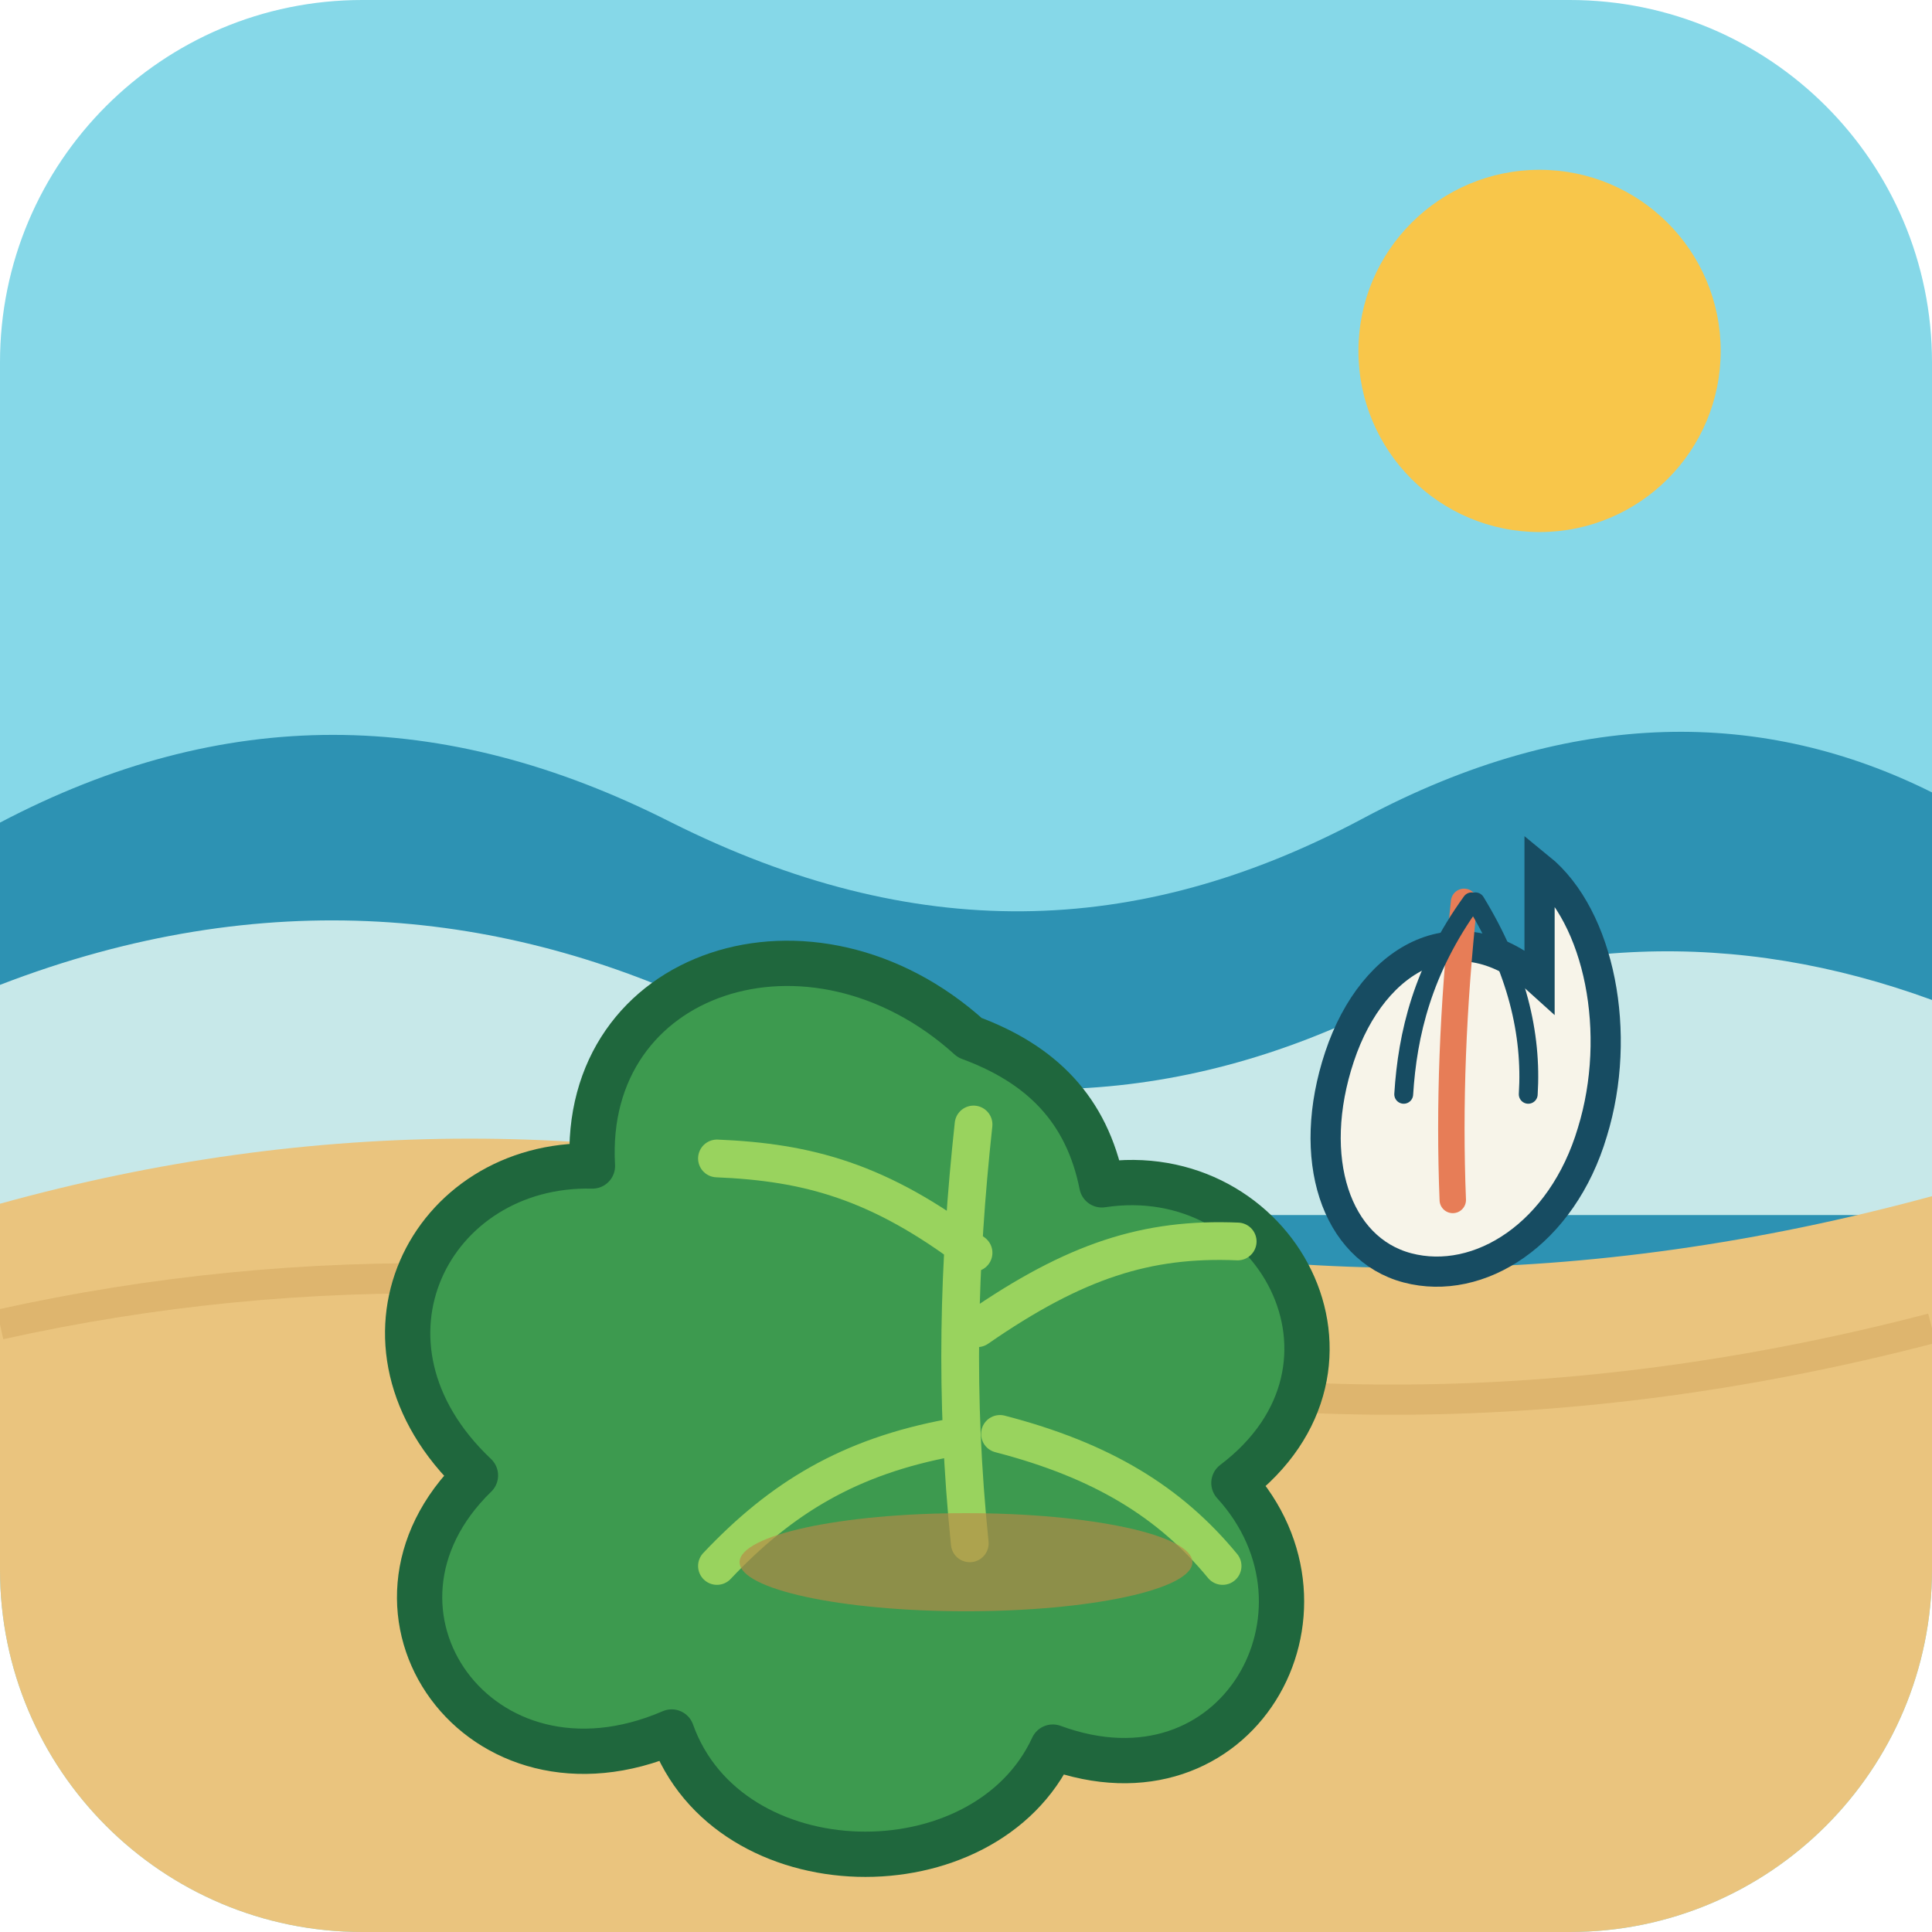
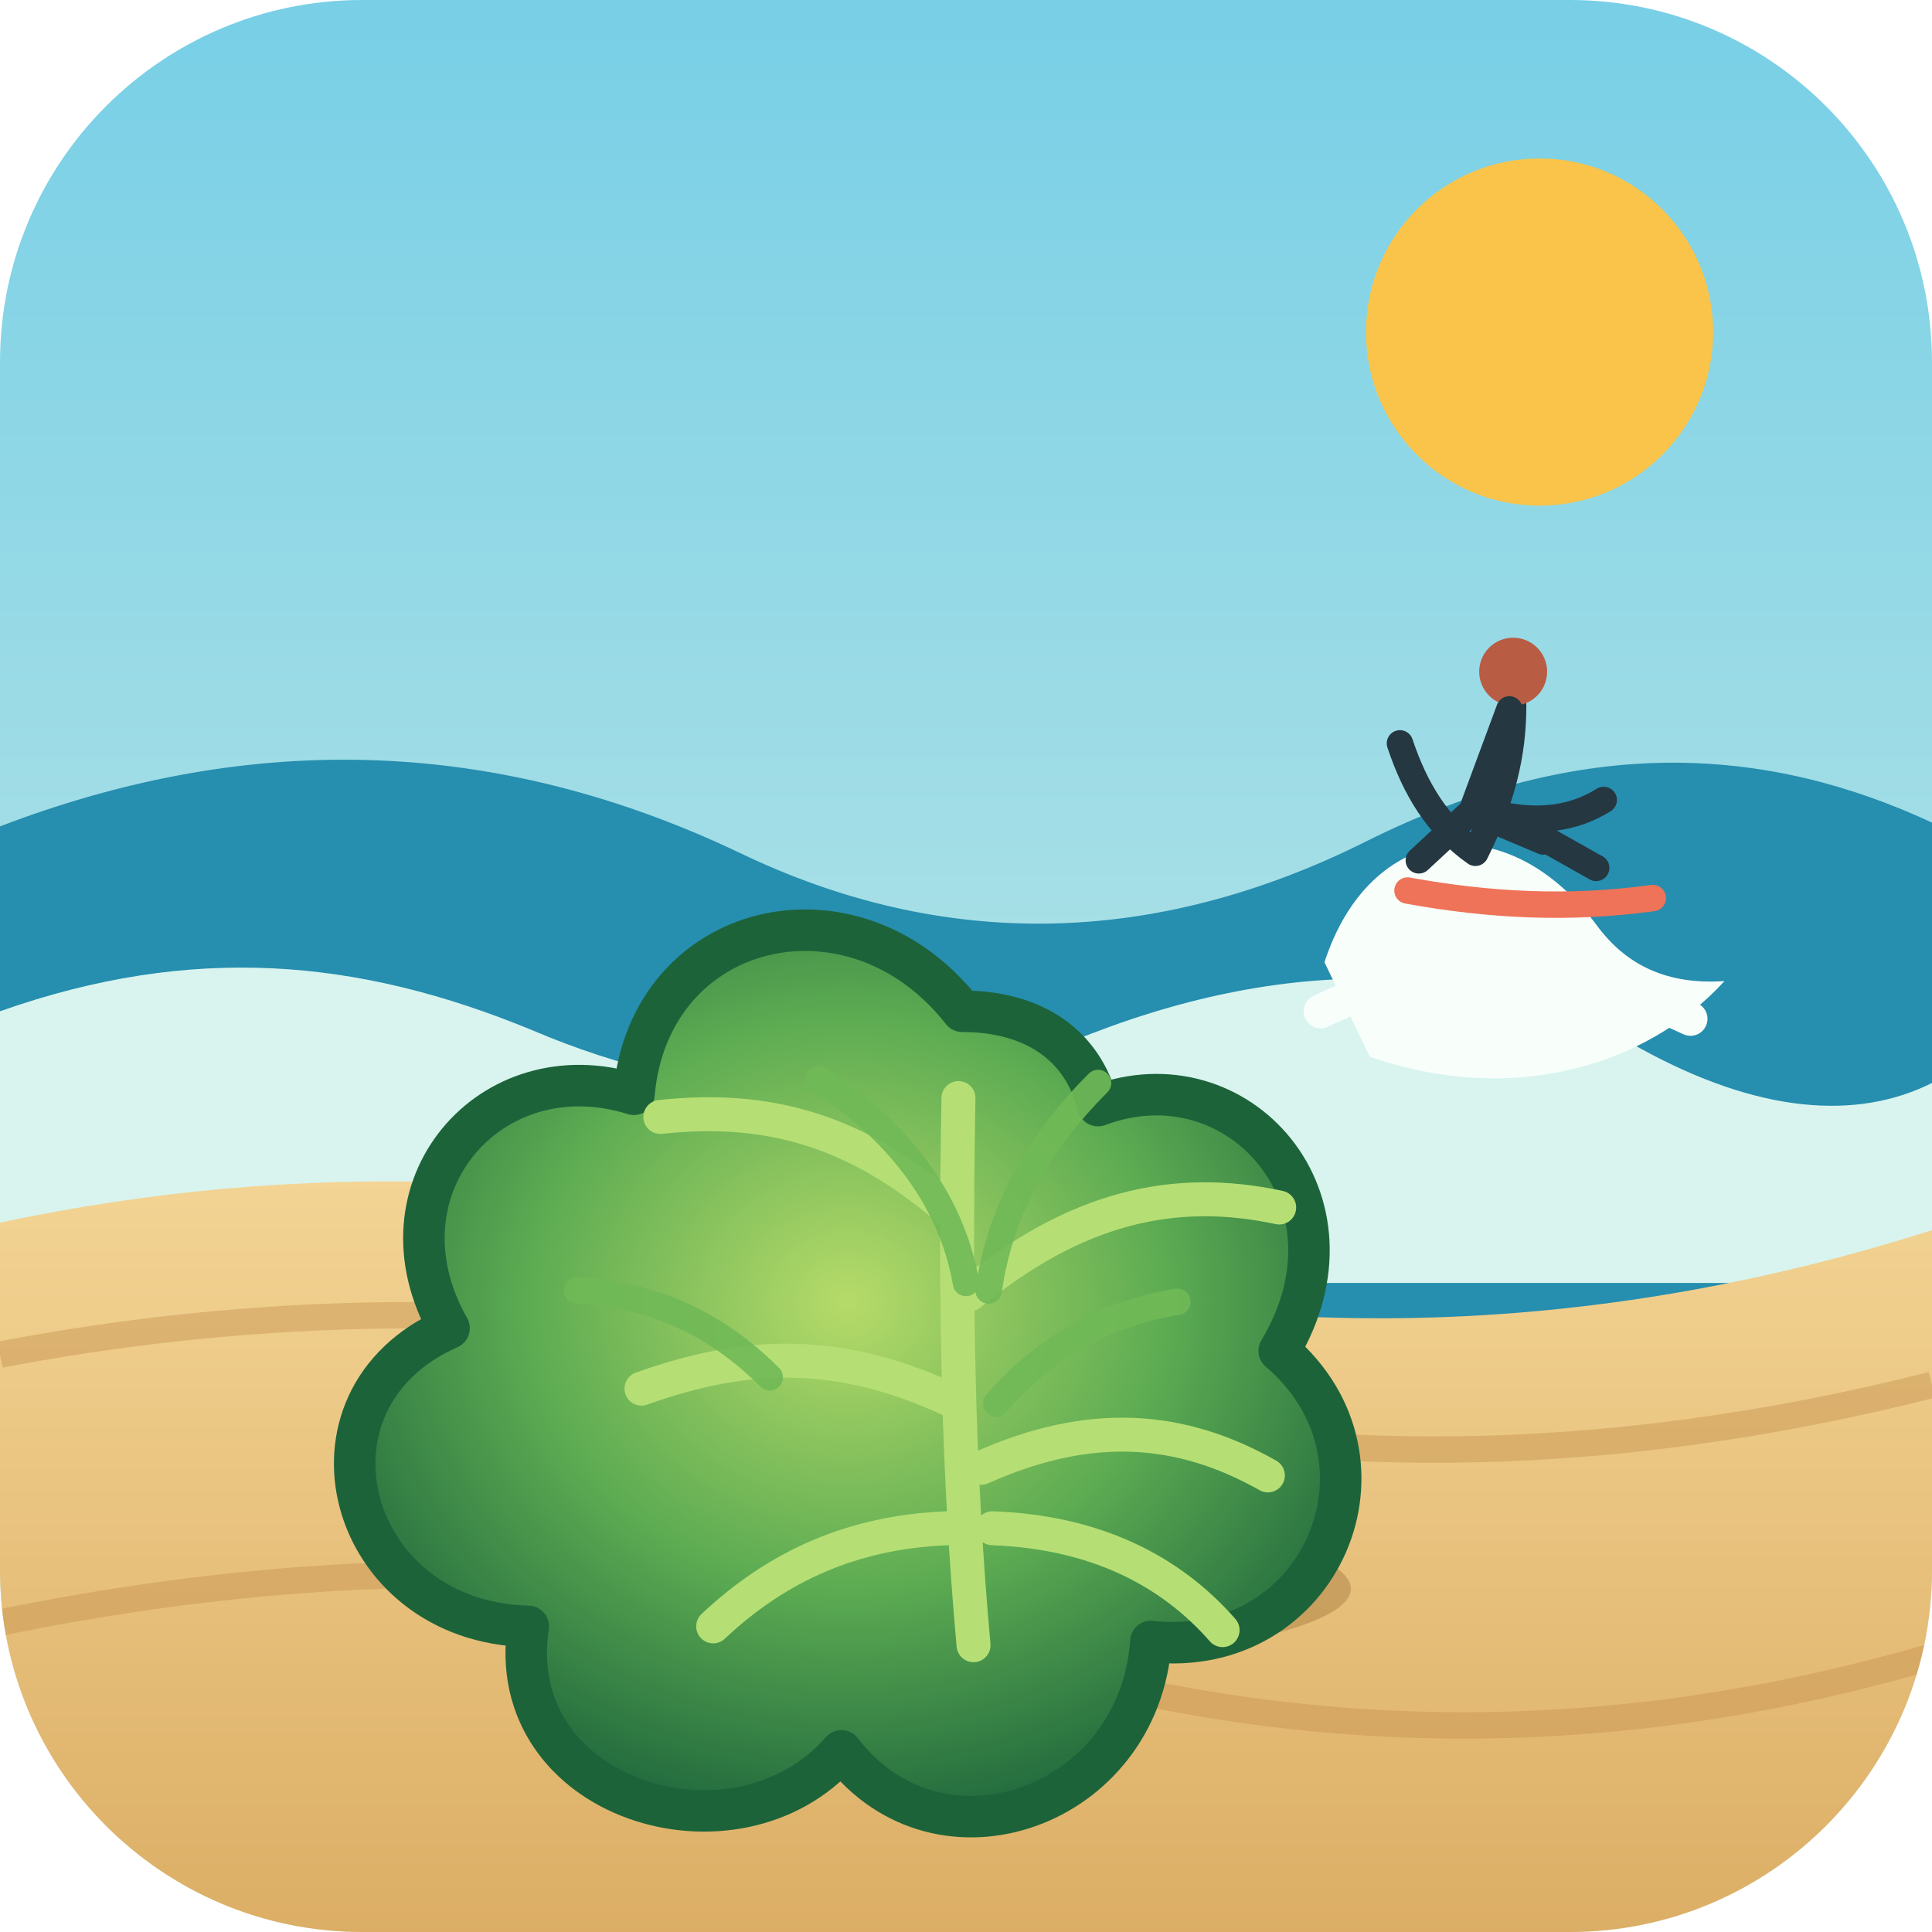
- <svg xmlns="http://www.w3.org/2000/svg" viewBox="0 0 512 512" role="img" aria-label="Green lettuce growing on a Florianopolis beach beside a surfboard">
+ <svg xmlns="http://www.w3.org/2000/svg" viewBox="0 0 512 512" role="img" aria-label="Lettuce head growing on a Florianopolis beach with a surfer riding a wave">
  <defs>
    <clipPath id="corner">
      <rect width="512" height="512" rx="96" />
    </clipPath>
+     <linearGradient id="sky" x1="0" y1="0" x2="0" y2="1">
+       <stop stop-color="#77cfe6" />
+       <stop offset="1" stop-color="#d9f0e6" />
+     </linearGradient>
+     <linearGradient id="sand" x1="0" y1="0" x2="0" y2="1">
+       <stop stop-color="#f3d494" />
+       <stop offset="1" stop-color="#dcae65" />
+     </linearGradient>
+     <radialGradient id="lettuce" cx="50%" cy="42%" r="60%">
+       <stop stop-color="#b6db69" />
+       <stop offset=".54" stop-color="#5cab52" />
+       <stop offset="1" stop-color="#1f673d" />
+     </radialGradient>
  </defs>
  <g clip-path="url(#corner)">
-     <rect width="512" height="512" fill="#86d8e8" />
-     <circle cx="408" cy="93" r="48" fill="#f8c64a" />
-     <path d="M0 218c59-31 117-31 178 0 64 32 123 31 183-1 56-30 107-29 151-7v156H0Z" fill="#2d92b3" />
-     <path d="M0 261c70-27 134-20 190 7 54 26 111 28 167 3 52-23 103-25 155-6v57H0Z" fill="#d8f2ee" opacity=".9" />
-     <path d="M0 319c83-23 166-23 249 0 84 23 171 23 263-2v195H0Z" fill="#eac47e" />
-     <path d="M0 351c81-18 164-16 247 5 84 21 173 20 265-4" fill="none" stroke="#d3a960" stroke-width="8" opacity=".55" />
-     <path d="M408 230c16 13 22 44 14 70-8 27-30 41-49 36-19-5-27-29-18-56 9-27 32-39 53-20Z" fill="#f7f4e9" stroke="#174c62" stroke-width="8" />
-     <path d="M388 239c-3 28-4 54-3 79" fill="none" stroke="#e77d57" stroke-width="7" stroke-linecap="round" />
-     <path d="M390 239c-13 18-17 35-18 51M391 239c11 18 15 35 14 51" fill="none" stroke="#174c62" stroke-width="5" stroke-linecap="round" />
-     <path d="M257 275c-42-38-103-18-100 34-43-1-68 47-31 82-37 36 1 90 52 68 15 42 83 43 101 4 49 18 79-36 48-70 41-31 11-86-35-79-4-20-16-32-35-39Z" fill="#3d9a4f" stroke="#1f673d" stroke-width="12" stroke-linejoin="round" />
-     <path d="M258 298c-4 37-5 72-1 111M258 332c-25-19-44-24-68-25M259 352c26-18 45-24 69-23M252 381c-27 5-45 16-62 34M265 380c27 7 45 18 59 35" fill="none" stroke="#99d35e" stroke-width="10" stroke-linecap="round" />
-     <ellipse cx="256" cy="414" rx="60" ry="13" fill="#b88945" opacity=".65" />
+     <rect width="512" height="512" fill="url(#sky)" />
+     <circle cx="408" cy="88" r="46" fill="#f9c449" />
+     <path d="M0 219c68-26 133-23 196 7 54 26 110 25 166-3 58-29 107-25 150-5v136H0Z" fill="#268eaf" />
+     <path d="M0 268c51-18 95-14 141 5 47 20 95 22 143 3 56-23 108-22 151 2 31 17 57 19 77 9v53H0Z" fill="#d9f4ef" />
+     <path d="M0 324c80-17 160-14 240 8 90 25 181 23 272-6v186H0Z" fill="url(#sand)" />
+     <path d="M0 359c89-17 176-13 263 10 79 21 162 20 249-2M0 430c98-20 184-16 262 8 88 27 171 24 250 1" fill="none" stroke="#c69350" stroke-width="7" opacity=".45" />
+     <path d="M351 255c12-37 48-42 72-10 8 11 19 16 34 15-21 23-57 33-94 20Z" fill="#f8fffb" />
+     <path d="M350 268c31-15 64-14 98 2" fill="none" stroke="#f8fffb" stroke-width="9" stroke-linecap="round" />
+     <path d="M391 226c7-14 10-26 10-39M391 226c-10-7-16-17-20-29M398 216c10 2 19 1 27-4" fill="none" stroke="#253740" stroke-width="7" stroke-linecap="round" />
+     <circle cx="401" cy="178" r="9" fill="#b85c43" />
+     <path d="M400 188l-10 27 19 8M390 215l-14 13M407 221l16 9" fill="none" stroke="#253740" stroke-width="7" stroke-linecap="round" stroke-linejoin="round" />
+     <path d="M373 236c22 4 43 5 65 2" fill="none" stroke="#ef7358" stroke-width="7" stroke-linecap="round" />
+     <ellipse cx="256" cy="421" rx="102" ry="20" fill="#a7793e" opacity=".45" />
+     <path d="M255 268c-29-37-83-24-87 22-38-12-70 25-49 62-43 19-27 78 21 79-7 46 55 65 83 33 26 34 79 15 82-29 45 5 68-48 34-77 24-40-11-79-48-65-4-16-17-25-36-25Z" fill="url(#lettuce)" stroke="#1d633a" stroke-width="11" stroke-linejoin="round" />
+     <path d="M254 291c-1 55 0 101 4 145M253 322c-26-23-50-29-78-26M257 343c28-23 54-29 82-23M254 372c-31-15-56-14-84-4M260 389c29-13 53-11 76 2M251 405c-25 1-45 10-62 26M263 405c27 1 47 11 61 27" fill="none" stroke="#b5df74" stroke-width="9" stroke-linecap="round" />
+     <path d="M217 286c20 13 35 31 39 54M291 287c-16 16-26 34-29 55M153 342c19 1 36 8 51 23M312 345c-19 3-35 12-48 27" fill="none" stroke="#70b957" stroke-width="7" stroke-linecap="round" opacity=".9" />
  </g>
</svg>
